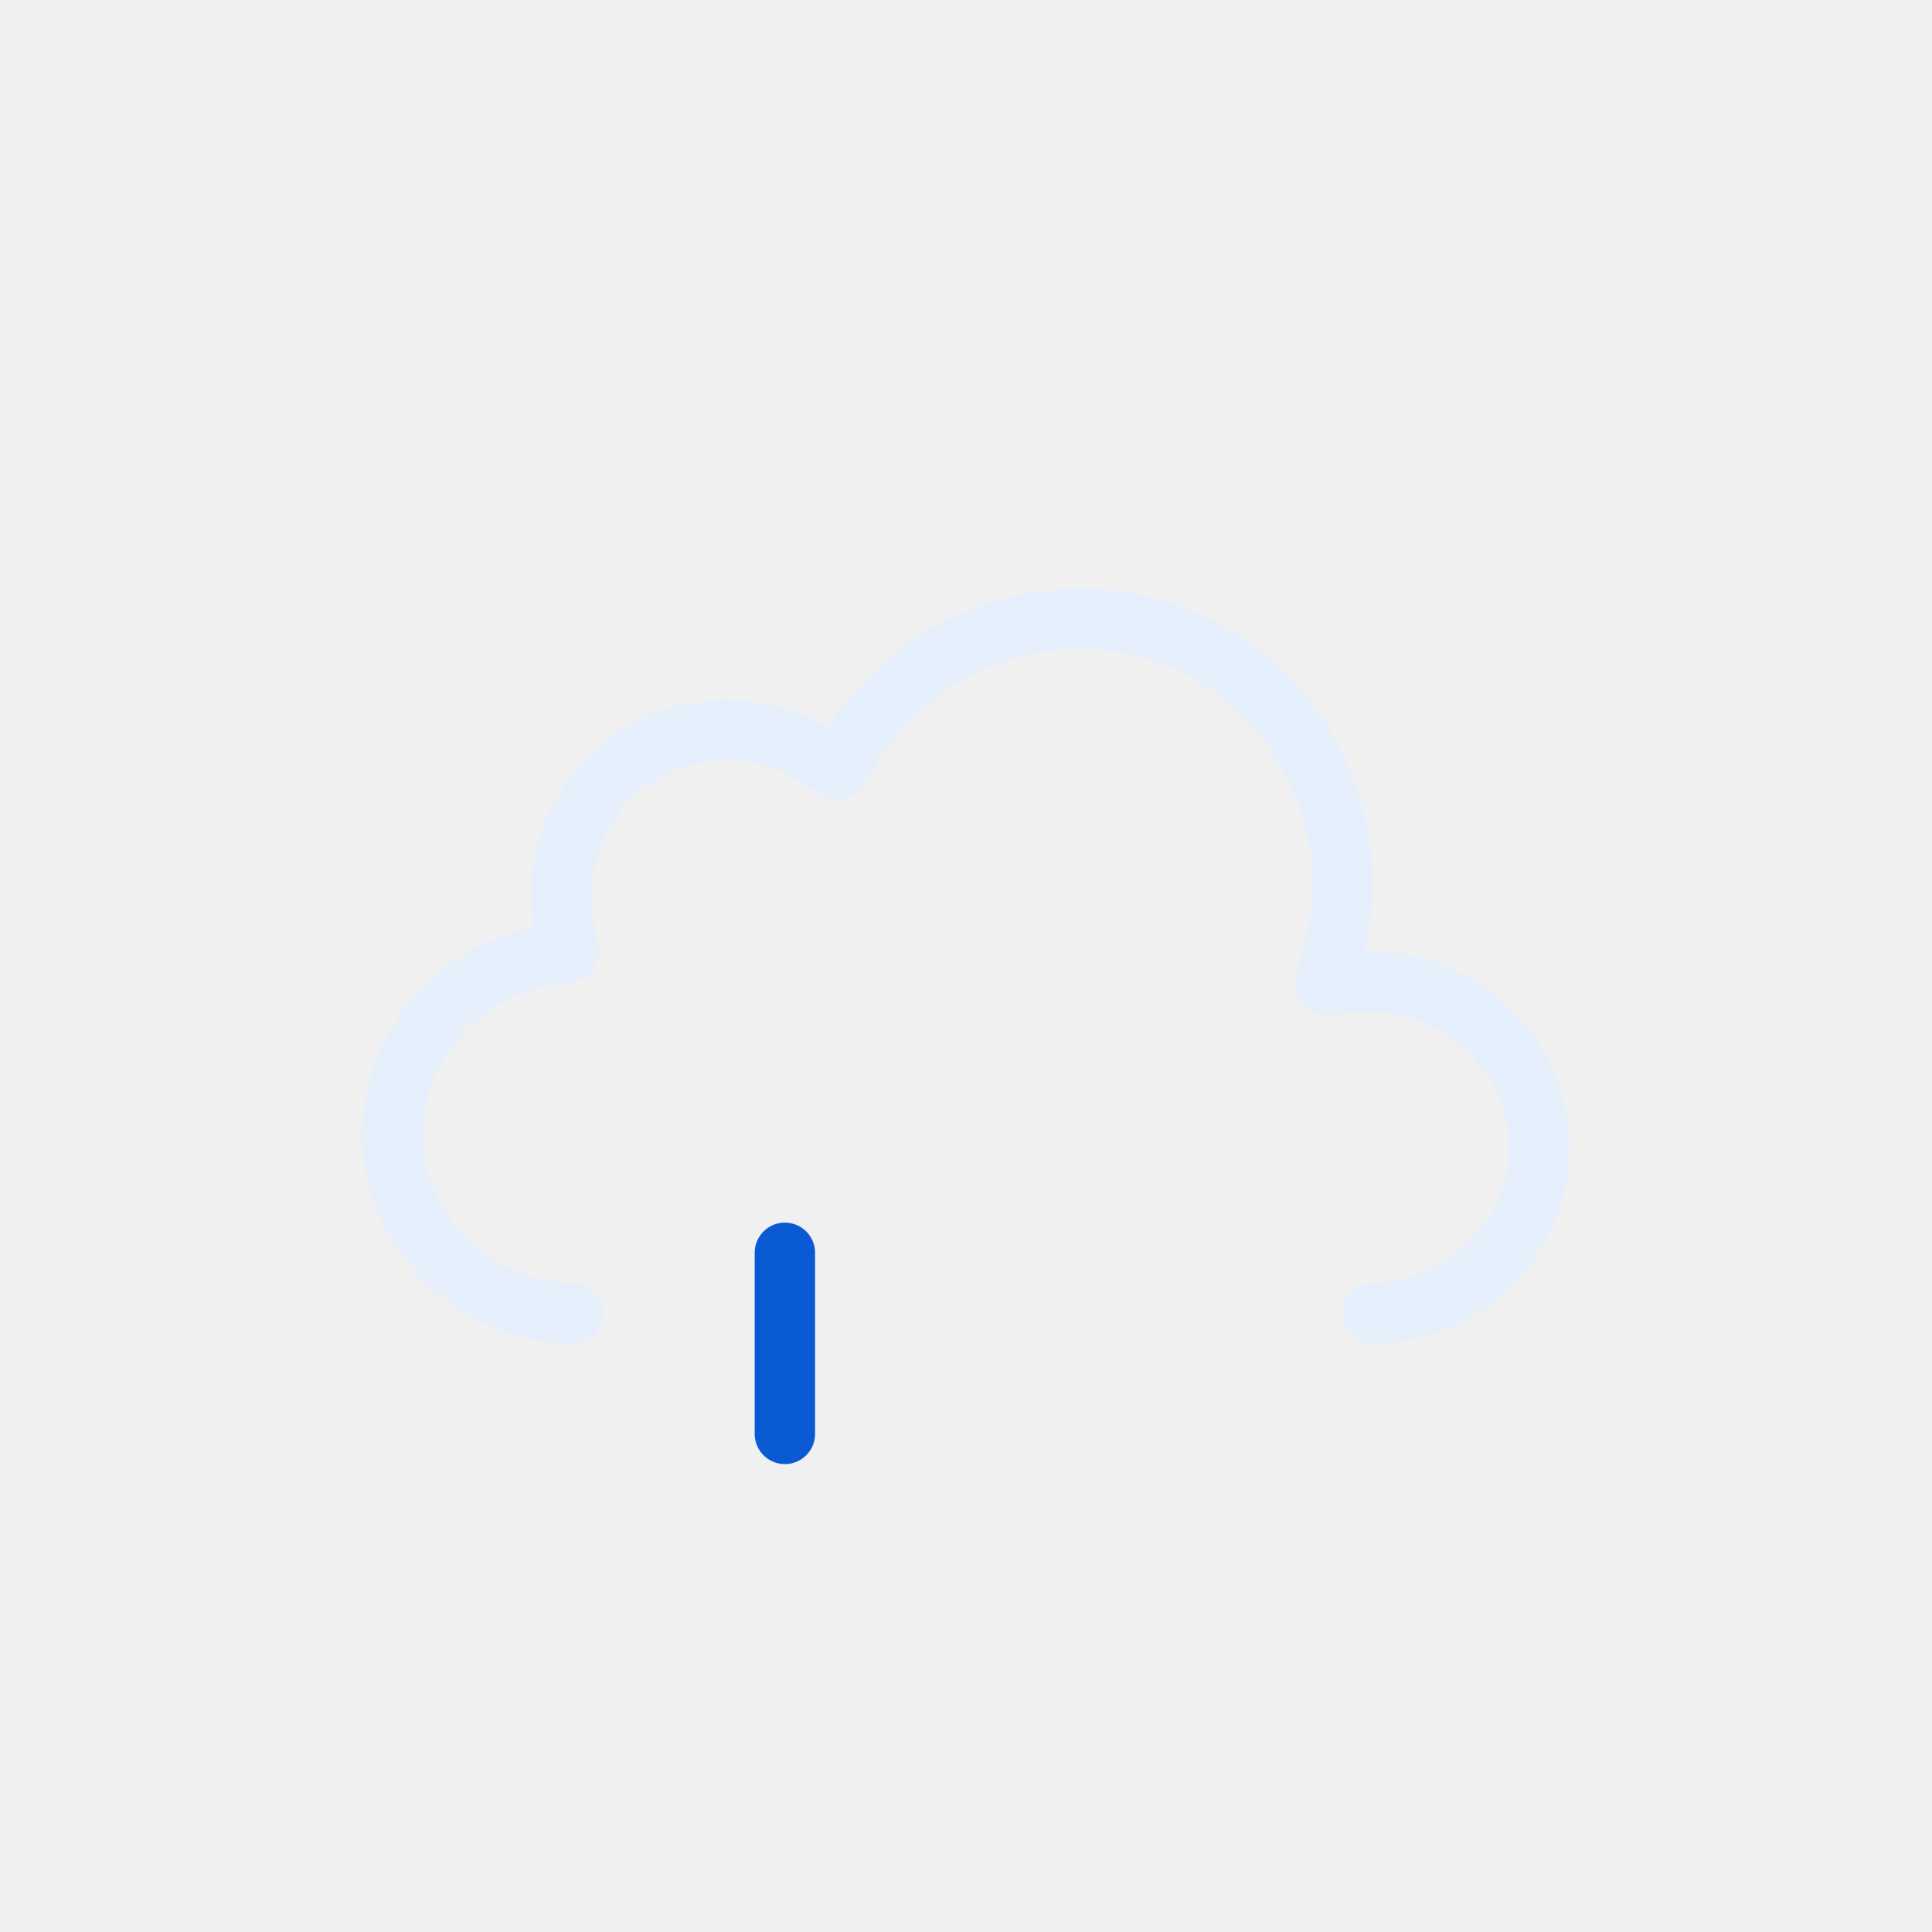
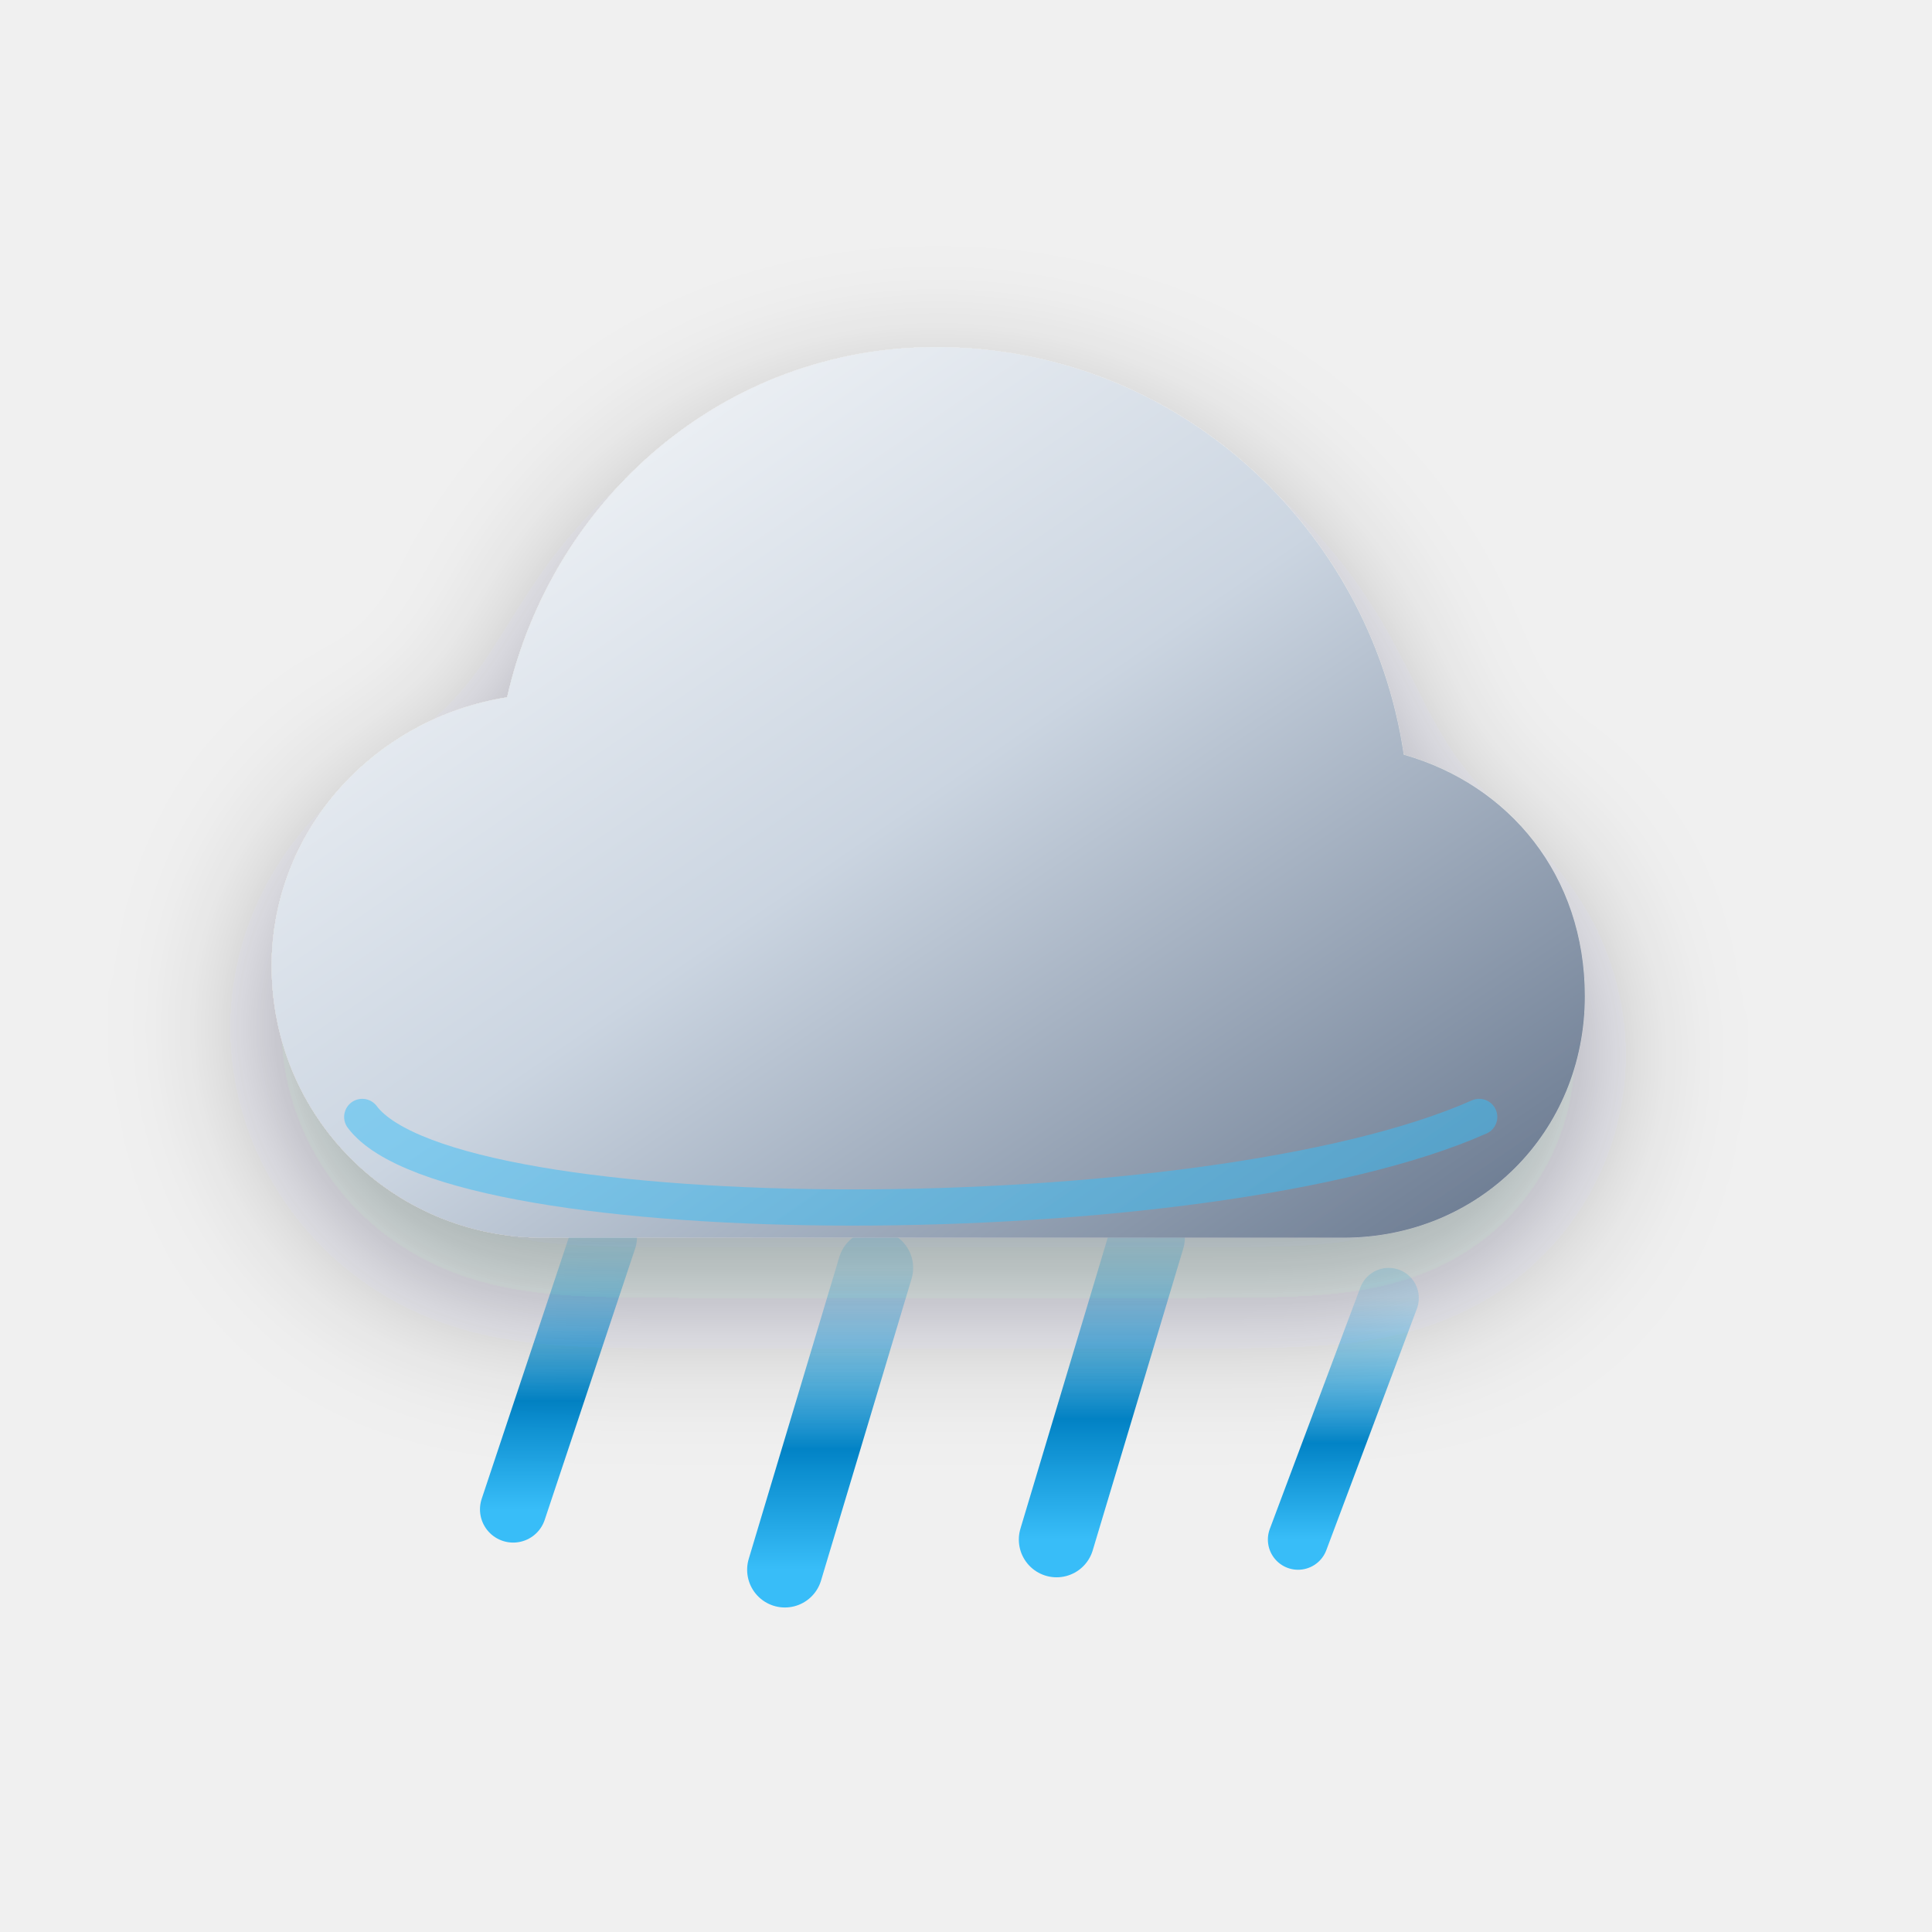
- <svg xmlns="http://www.w3.org/2000/svg" viewBox="0 0 128 128" fill="none">
-   <g id="rain" clip-path="url(#clip0_2045_28840)">
-     <g id="Sky">
-       <g id="Clouds">
-         <g id="Cloud">
-           <path id="Cloud_2" fill-rule="evenodd" clip-rule="evenodd" d="M54.837 48.212C59.827 40.138 70.265 36.824 79.008 40.482C87.742 44.136 92.684 53.883 90.389 63.086C97.683 62.767 104 68.707 104 76.028C104 83.116 98.048 89 90.977 89C89.872 89 88.977 88.104 88.977 86.999C88.977 85.893 89.872 84.997 90.977 84.997C95.864 84.997 100 80.88 100 76.028C100 71.026 95.622 66.864 90.563 67.085L87.887 67.201C87.256 67.229 86.65 66.957 86.251 66.468C85.851 65.979 85.706 65.33 85.859 64.717L86.508 62.117C88.32 54.848 84.391 47.073 77.466 44.175C70.525 41.271 62.189 43.927 58.239 50.317L57.2 51.998C56.624 52.929 55.407 53.224 54.469 52.66L52.777 51.642C49.812 49.859 45.932 49.966 43.071 51.91C40.221 53.847 38.71 57.392 39.292 60.775L39.626 62.715C39.811 63.792 39.099 64.819 38.026 65.022L36.092 65.387C31.142 66.323 27.572 71.044 28.044 76.031C28.515 81.021 32.91 84.998 37.952 84.997C39.056 84.997 39.952 85.893 39.952 86.998C39.953 88.103 39.057 89 37.953 89C30.869 89.001 24.729 83.475 24.061 76.408C23.394 69.341 28.391 62.769 35.35 61.454C34.5 56.515 36.683 51.413 40.824 48.599C44.975 45.778 50.536 45.625 54.837 48.212Z" fill="#E6EFFC" />
-         </g>
-         <animateTransform attributeName="transform" type="translate" values="0 0;0 -3;0 0" dur="3s" begin="0s" repeatCount="indefinite" calcMode="spline" keySplines=".42 0 .58 1; .42 0 .58 1" />
-       </g>
-     </g>
-     <g id="Precipitation">
-       <g id="Raindrops">
-         <path id="Raindrop 1" d="M52 83V95" stroke="#0A5AD4" stroke-width="4" stroke-linecap="round">
-           <animateTransform attributeName="transform" type="translate" values="0 0;0 20" dur="1s" begin="0s" repeatCount="indefinite" calcMode="spline" keySplines=".42 0 1 1" />
-           <animate attributeName="opacity" values="0;1;1;0" dur="1s" begin="0s" repeatCount="indefinite" keyTimes="0;0.15;0.85;1" />
-         </path>
-         <path id="Raindrop 2" d="M64 83V95" stroke="#0A5AD4" stroke-width="4" stroke-linecap="round" opacity="0">
-           <animateTransform attributeName="transform" type="translate" values="0 0;0 20" dur="1s" begin="0.4s" repeatCount="indefinite" calcMode="spline" keySplines=".42 0 1 1" />
-           <animate attributeName="opacity" values="0;1;1;0" dur="1s" begin="0.4s" repeatCount="indefinite" keyTimes="0;0.15;0.85;1" />
-         </path>
-         <path id="Raindrop 3" d="M76 83V95" stroke="#0A5AD4" stroke-width="4" stroke-linecap="round" opacity="0">
-           <animateTransform attributeName="transform" type="translate" values="0 0;0 20" dur="1s" begin="0.8s" repeatCount="indefinite" calcMode="spline" keySplines=".42 0 1 1" />
-           <animate attributeName="opacity" values="0;1;1;0" dur="1s" begin="0.8s" repeatCount="indefinite" keyTimes="0;0.15;0.85;1" />
-         </path>
-       </g>
-     </g>
+ <svg xmlns="http://www.w3.org/2000/svg" viewBox="0 0 64 64" fill="none">
+   <defs>
+     <linearGradient id="rainCloudGrad" x1="0%" y1="0%" x2="100%" y2="100%">
+       <stop offset="0%" stop-color="#FFFFFF" />
+       <stop offset="50%" stop-color="#CBD5E1" />
+       <stop offset="100%" stop-color="#64748B" />
+     </linearGradient>
+     <linearGradient id="rainStreakGrad" x1="0%" y1="0%" x2="0%" y2="100%">
+       <stop offset="0%" stop-color="#38BDF8" stop-opacity="0.2" />
+       <stop offset="60%" stop-color="#0284C7" />
+       <stop offset="100%" stop-color="#38BDF8" />
+     </linearGradient>
+     <filter id="rainGlow" x="-20%" y="-20%" width="150%" height="150%">
+       <feDropShadow dx="0" dy="2" stdDeviation="2.5" flood-color="#0f172a" flood-opacity="0.35" />
+     </filter>
+   </defs>
+   <g class="rain-streaks">
+     <line x1="20" y1="41" x2="17" y2="50" stroke="url(#rainStreakGrad)" stroke-width="2.2" stroke-linecap="round">
+       <animateTransform attributeName="transform" type="translate" values="0,0; -2,10; -4,20" dur="0.8s" repeatCount="indefinite" />
+       <animate attributeName="opacity" values="0.1; 1; 0" dur="0.8s" repeatCount="indefinite" />
+     </line>
+     <line x1="29" y1="42" x2="26" y2="52" stroke="url(#rainStreakGrad)" stroke-width="2.5" stroke-linecap="round">
+       <animateTransform attributeName="transform" type="translate" values="0,0; -2,10; -4,20" dur="0.8s" begin="0.2s" repeatCount="indefinite" />
+       <animate attributeName="opacity" values="0.1; 1; 0" dur="0.8s" begin="0.2s" repeatCount="indefinite" />
+     </line>
+     <line x1="38" y1="41" x2="35" y2="51" stroke="url(#rainStreakGrad)" stroke-width="2.5" stroke-linecap="round">
+       <animateTransform attributeName="transform" type="translate" values="0,0; -2,10; -4,20" dur="0.8s" begin="0.4s" repeatCount="indefinite" />
+       <animate attributeName="opacity" values="0.1; 1; 0" dur="0.8s" begin="0.4s" repeatCount="indefinite" />
+     </line>
+     <line x1="46" y1="43" x2="43" y2="51" stroke="url(#rainStreakGrad)" stroke-width="2" stroke-linecap="round">
+       <animateTransform attributeName="transform" type="translate" values="0,0; -2,10; -4,20" dur="0.8s" begin="0.6s" repeatCount="indefinite" />
+       <animate attributeName="opacity" values="0.1; 1; 0" dur="0.8s" begin="0.6s" repeatCount="indefinite" />
+     </line>
  </g>
-   <defs>
-     <clipPath id="clip0_2045_28840">
-       <rect width="128" height="128" fill="white" />
-     </clipPath>
-   </defs>
+   <g class="rain-cloud" filter="url(#rainGlow)">
+     <animateTransform attributeName="transform" type="translate" values="0,0; 0,-1.5; 0,0" dur="3s" repeatCount="indefinite" calcMode="spline" keySplines="0.45 0 0.55 1; 0.45 0 0.55 1" />
+     <path d="M18 41 C13 41 9 37 9 32 C9 27.5 12.4 23.8 16.8 23.1 C18.3 16.5 24 11.5 31 11.5 C39 11.5 45.4 17.5 46.5 25 C50 26 52.5 29 52.5 33 C52.5 37.5 49 41 44.5 41 Z" fill="url(#rainCloudGrad)" />
+     <path d="M12 37 C15 41 40 41 49 37" stroke="#38BDF8" stroke-width="1.2" stroke-linecap="round" opacity="0.5" />
+   </g>
</svg>
